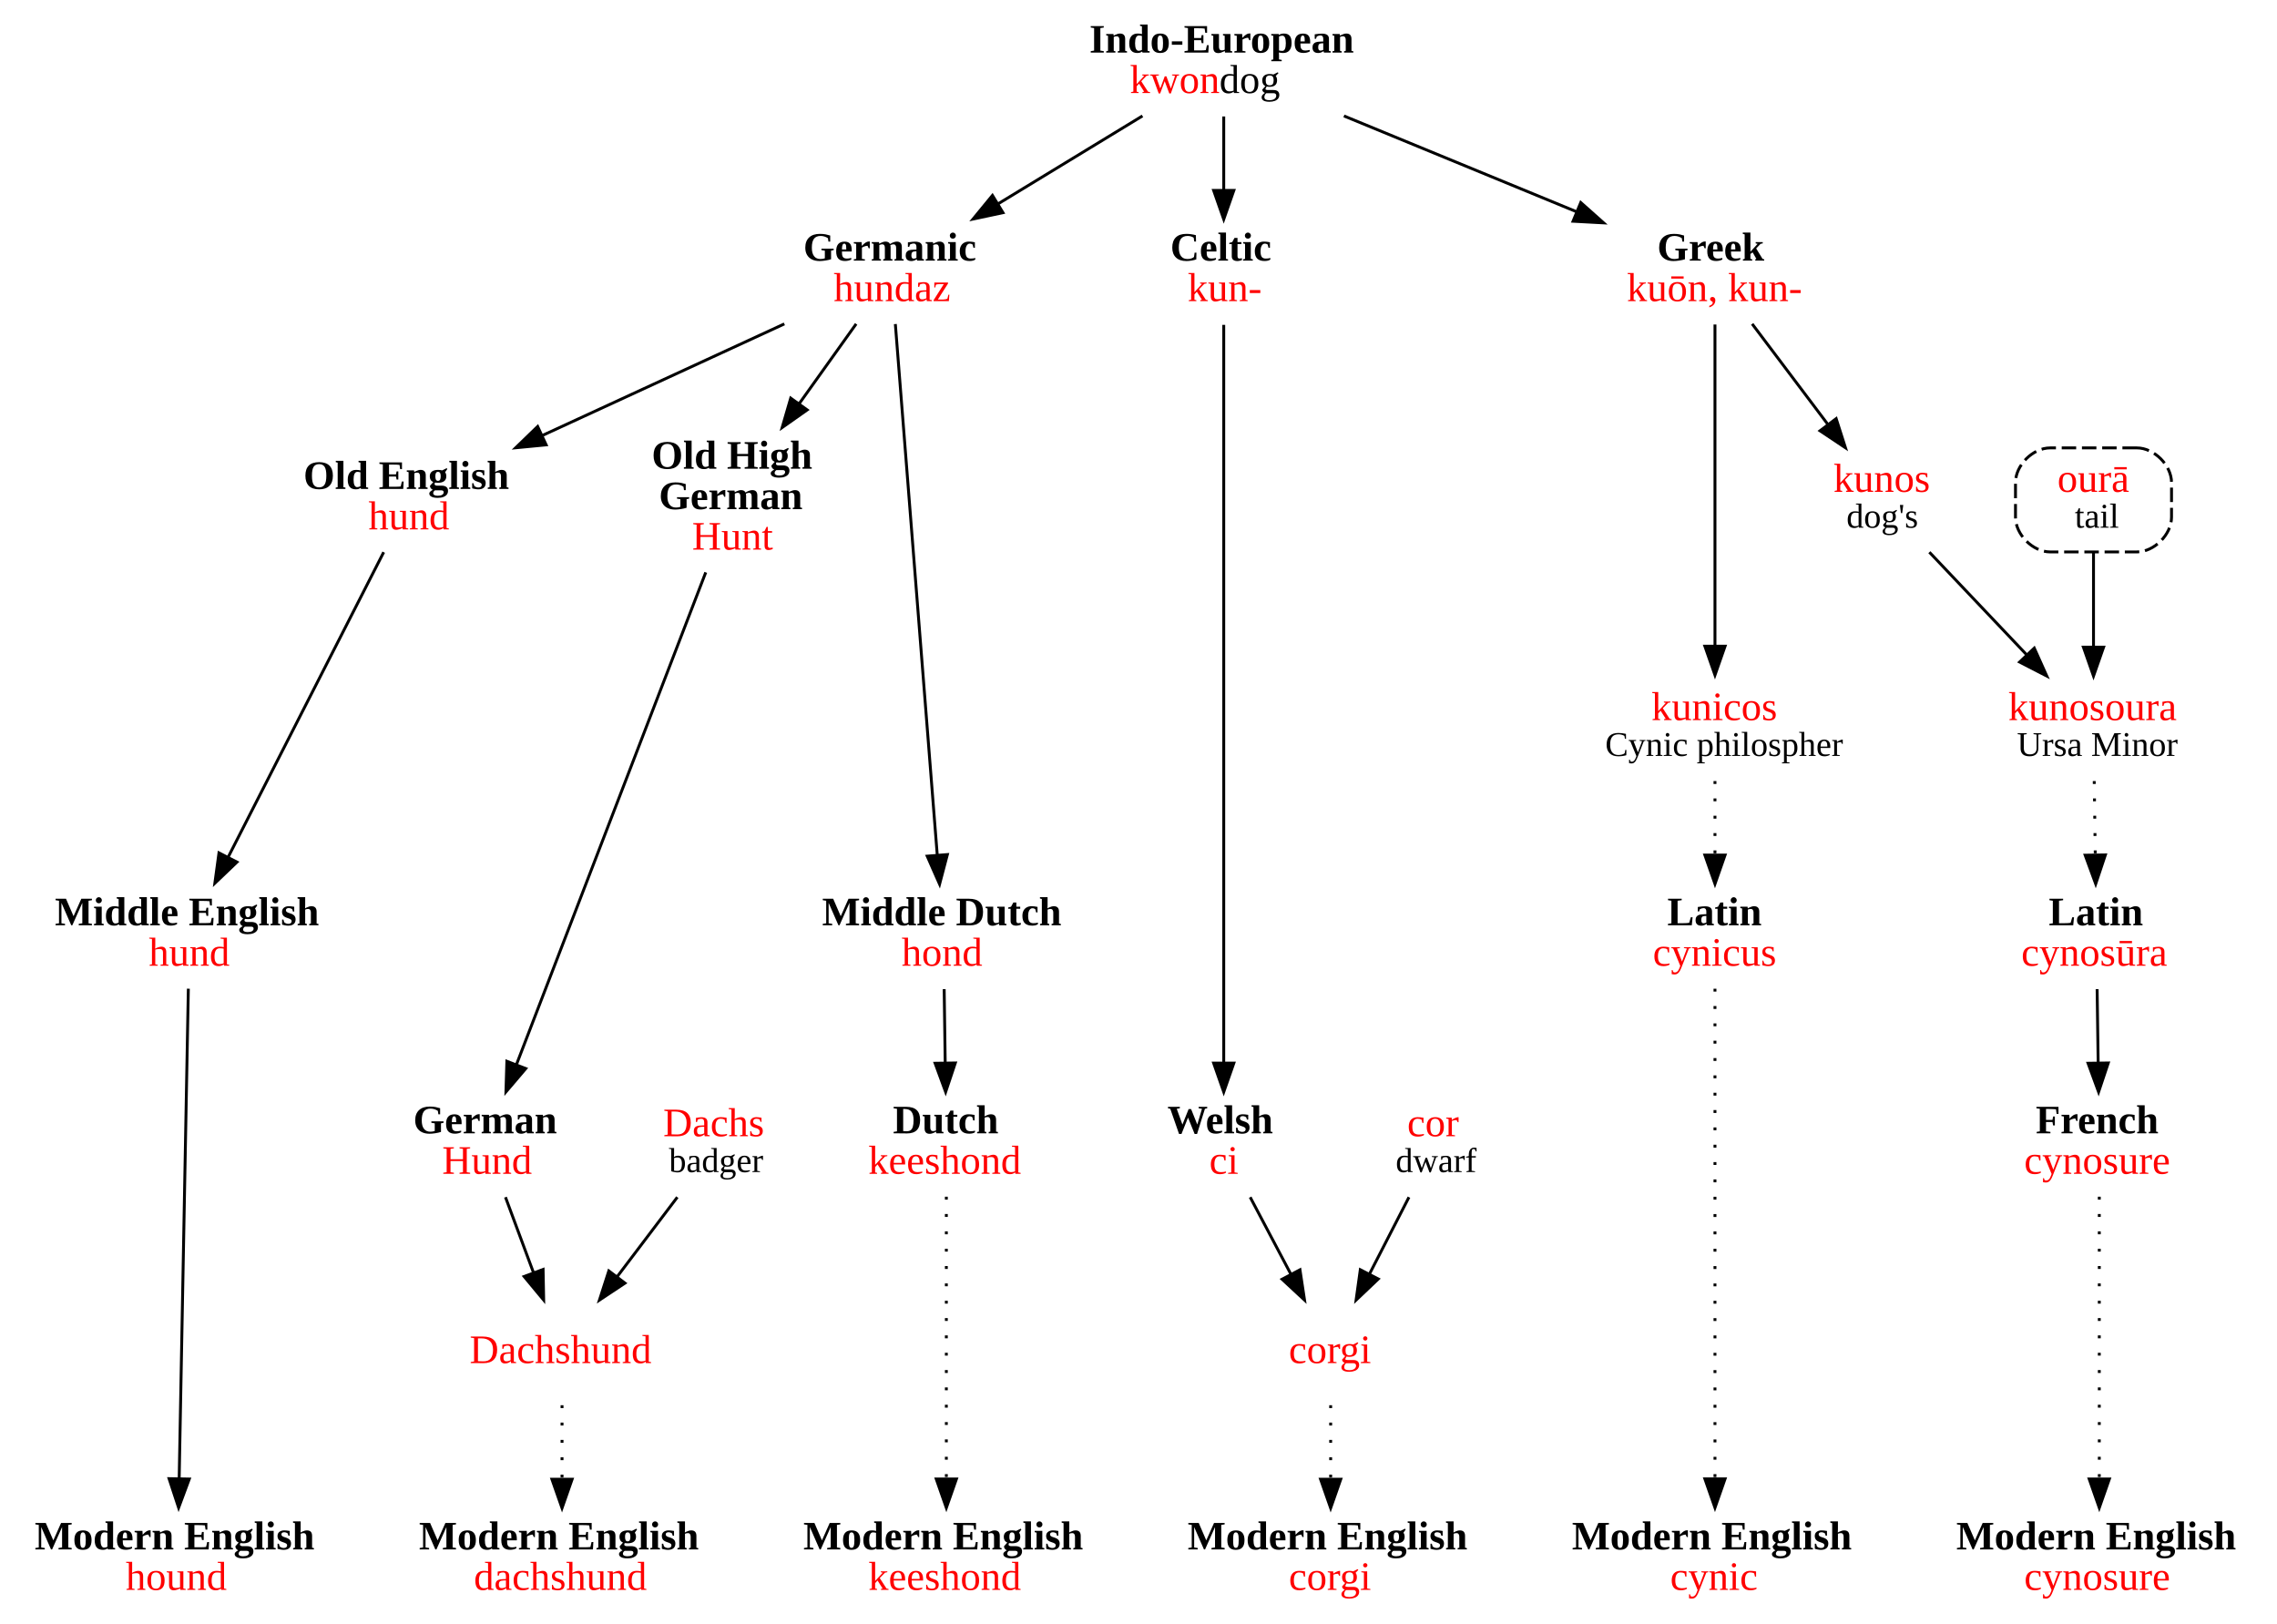
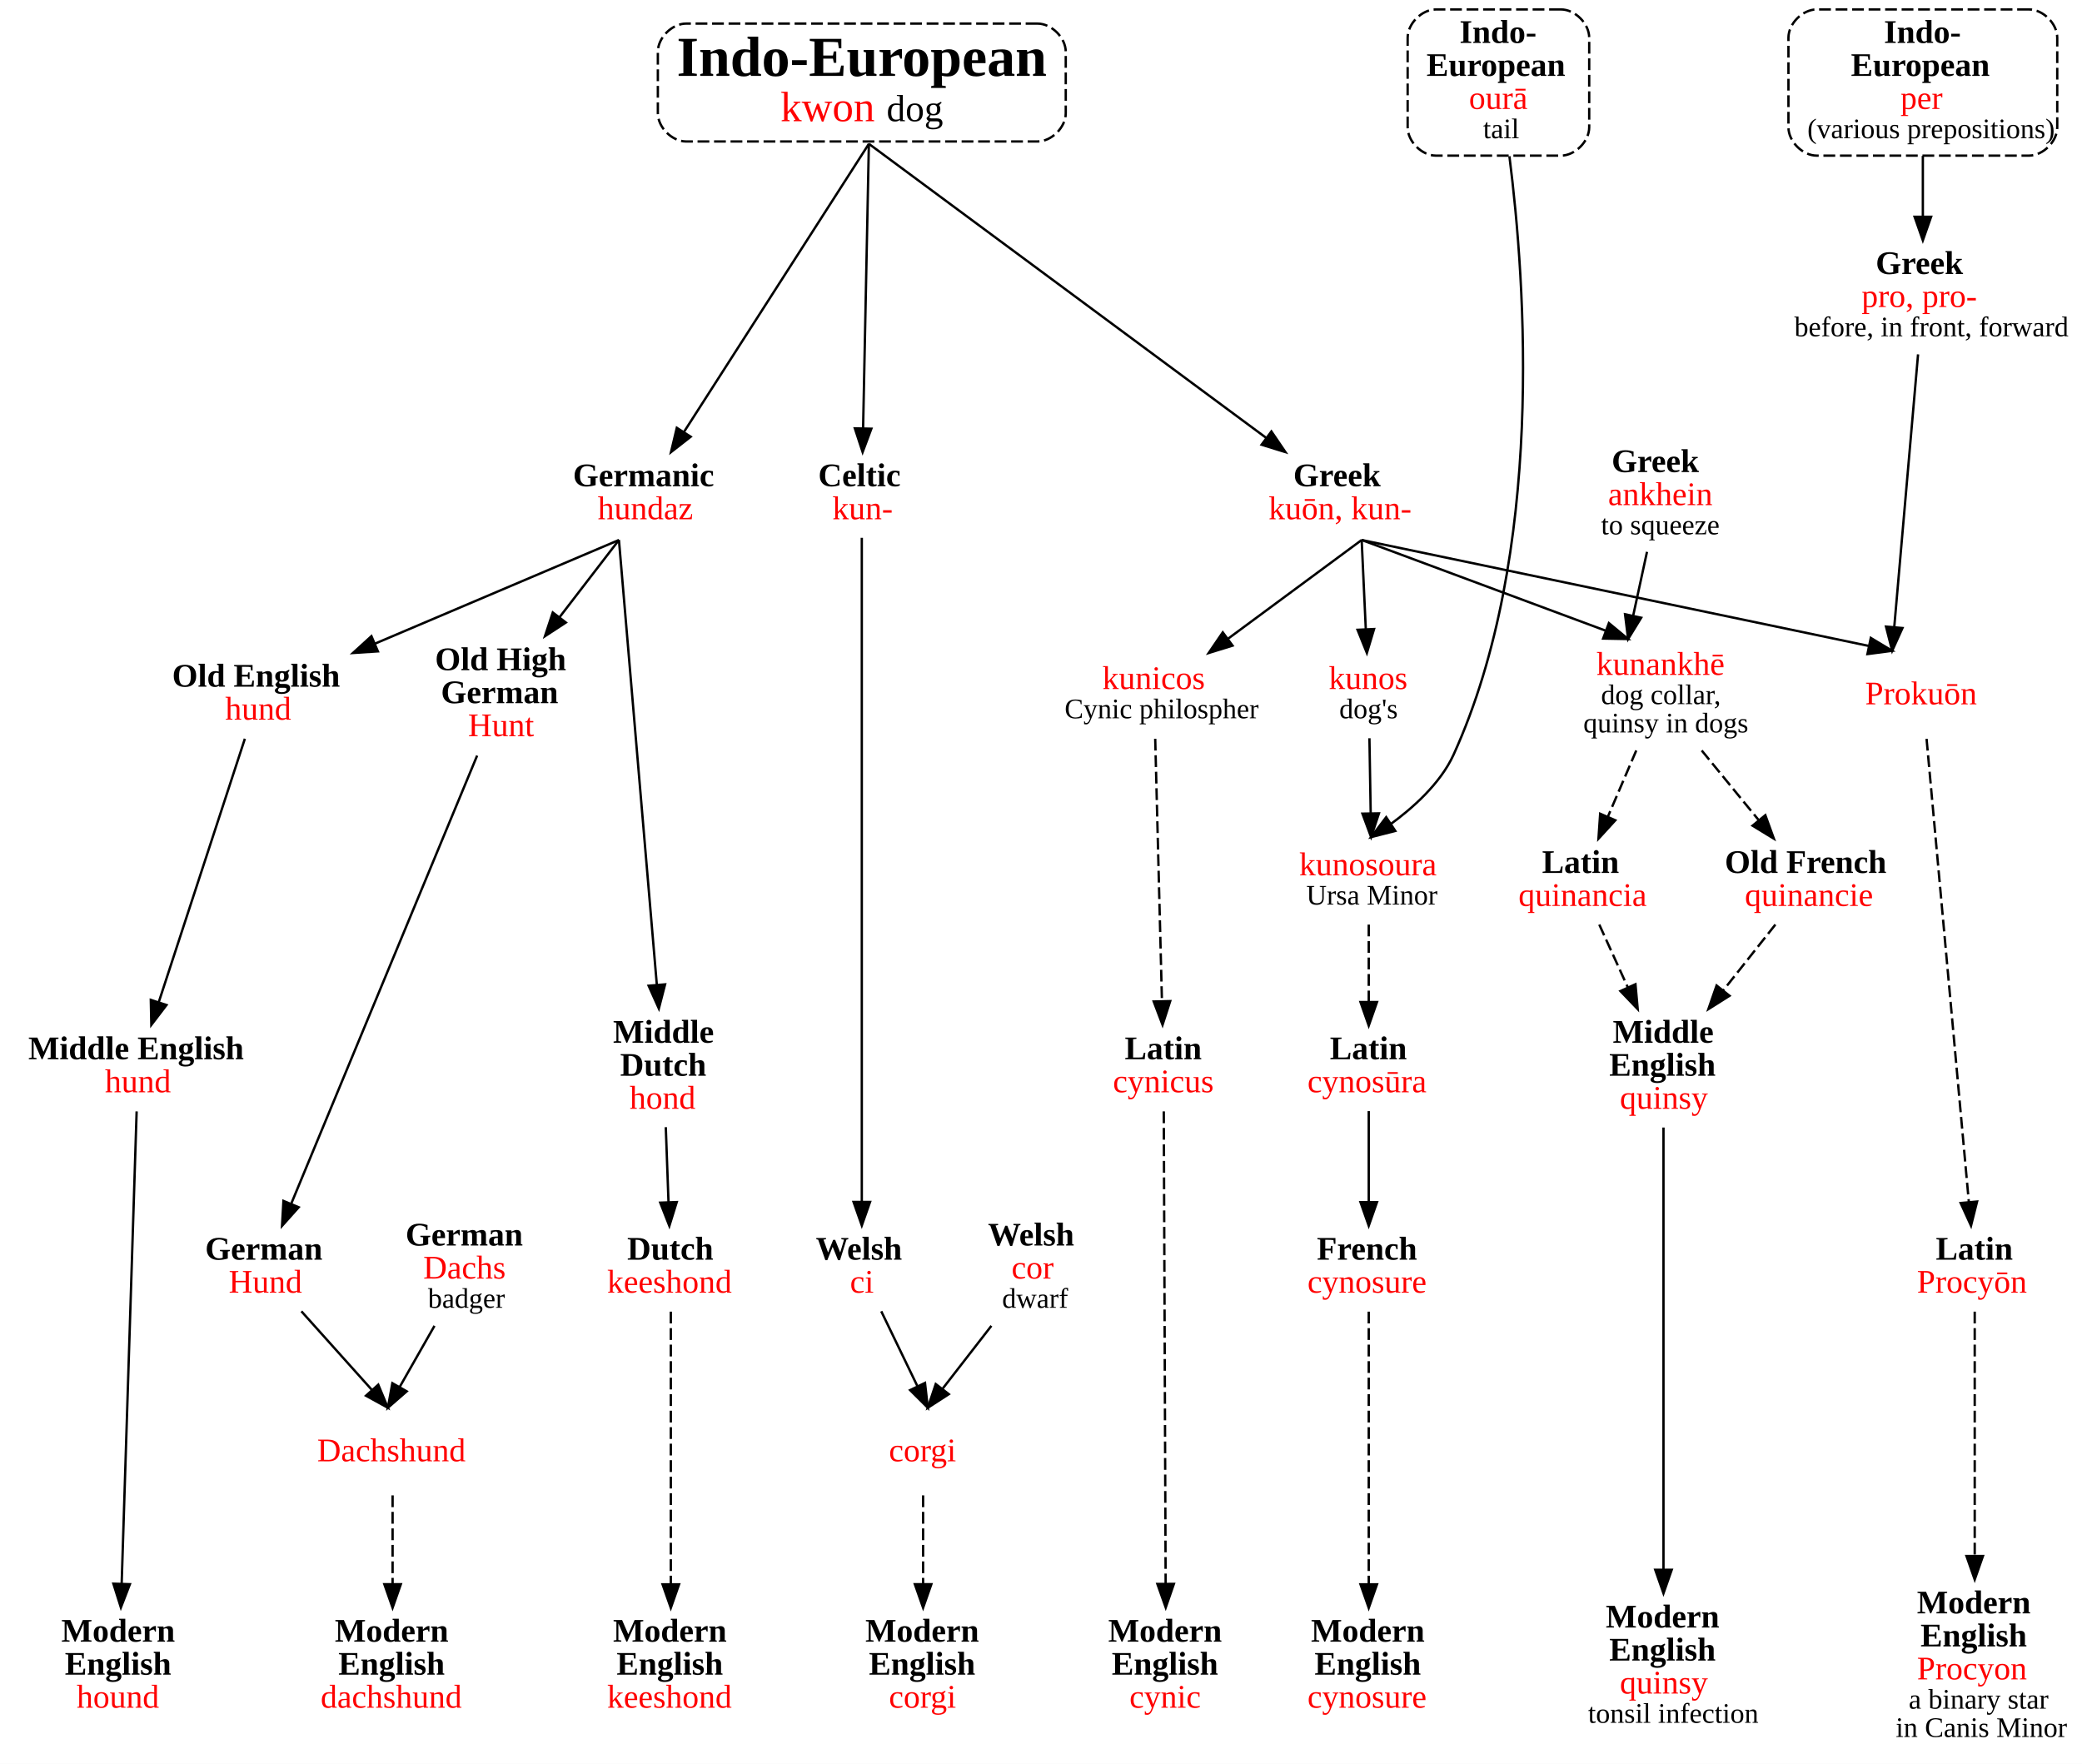
- <svg xmlns="http://www.w3.org/2000/svg" xmlns:xlink="http://www.w3.org/1999/xlink" width="788pt" height="562pt" viewBox="0.00 0.00 788.00 562.00">
-   <g id="graph0" class="graph" transform="scale(1 1) rotate(0) translate(4 558)">
-     <polygon fill="white" stroke="transparent" points="-4,4 -4,-558 784,-558 784,4 -4,4" />
+ <svg xmlns="http://www.w3.org/2000/svg" xmlns:xlink="http://www.w3.org/1999/xlink" width="883pt" height="748pt" viewBox="0.00 0.00 883.00 748.00">
+   <g id="graph0" class="graph" transform="scale(1 1) rotate(0) translate(4 744)">
+     <polygon fill="white" stroke="transparent" points="-4,4 -4,-744 879,-744 879,4 -4,4" />
    <g id="node1" class="node">
-       <text text-anchor="start" x="373" y="-539.8" font-family="Times New Roman,serif" font-weight="bold" font-size="14.00">Indo-European</text>
-       <text text-anchor="start" x="387" y="-525.8" font-family="Times New Roman,serif" font-size="14.00" fill="red">kwon</text>
-       <text text-anchor="start" x="418" y="-525.8" font-family="Times New Roman,serif" font-size="14.00">   dog</text>
+       <g id="a_node1">
+         <a xlink:href="kwon-dog0.svg" xlink:title="&lt;font point-size=&quot;24&quot;&gt;&lt;b&gt;Indo-European&lt;/b&gt;&lt;/font&gt;&lt;br/&gt;&lt;font point-size=&quot;18&quot; color=&quot;red&quot;&gt;kwon &lt;/font&gt;&lt;font point-size=&quot;16&quot;&gt;dog&lt;/font&gt;">
+           <path fill="none" stroke="black" stroke-dasharray="5,2" d="M436,-734C436,-734 287,-734 287,-734 281,-734 275,-728 275,-722 275,-722 275,-696 275,-696 275,-690 281,-684 287,-684 287,-684 436,-684 436,-684 442,-684 448,-690 448,-696 448,-696 448,-722 448,-722 448,-728 442,-734 436,-734" />
+           <text text-anchor="start" x="283" y="-711.8" font-family="Times New Roman,serif" font-weight="bold" font-size="24.00">Indo-European</text>
+           <text text-anchor="start" x="327" y="-692.6" font-family="Times New Roman,serif" font-size="18.00" fill="red">kwon </text>
+           <text text-anchor="start" x="372" y="-692.6" font-family="Times New Roman,serif" font-size="16.00">dog</text>
+         </a>
+       </g>
    </g>
    <g id="node2" class="node">
-       <text text-anchor="start" x="274" y="-467.8" font-family="Times New Roman,serif" font-weight="bold" font-size="14.00">Germanic</text>
-       <text text-anchor="start" x="284.5" y="-453.8" font-family="Times New Roman,serif" font-size="14.00" fill="red">hundaz</text>
+       <text text-anchor="start" x="239" y="-537.8" font-family="Times New Roman,serif" font-weight="bold" font-size="14.00">Germanic</text>
+       <text text-anchor="start" x="249.5" y="-523.8" font-family="Times New Roman,serif" font-size="14.00" fill="red">hundaz</text>
    </g>
    <g id="edge1" class="edge">
-       <path fill="none" stroke="black" d="M391.37,-517.88C376.33,-508.72 357.63,-497.34 341.44,-487.48" />
-       <polygon fill="black" stroke="black" points="343.1,-484.4 332.74,-482.19 339.46,-490.38 343.1,-484.4" />
+       <path fill="none" stroke="black" d="M364.5,-683C364.5,-683 313.2,-603.08 286,-560.7" />
+       <polygon fill="black" stroke="black" points="288.93,-558.79 280.58,-552.27 283.04,-562.57 288.93,-558.79" />
    </g>
    <g id="node3" class="node">
-       <text text-anchor="start" x="401" y="-467.8" font-family="Times New Roman,serif" font-weight="bold" font-size="14.00">Celtic</text>
-       <text text-anchor="start" x="407" y="-453.8" font-family="Times New Roman,serif" font-size="14.00" fill="red">kun-</text>
+       <text text-anchor="start" x="343" y="-537.8" font-family="Times New Roman,serif" font-weight="bold" font-size="14.00">Celtic</text>
+       <text text-anchor="start" x="349" y="-523.8" font-family="Times New Roman,serif" font-size="14.00" fill="red">kun-</text>
    </g>
    <g id="edge2" class="edge">
-       <path fill="none" stroke="black" d="M419.5,-517.7C419.5,-509.98 419.5,-500.71 419.5,-492.11" />
-       <polygon fill="black" stroke="black" points="423,-492.1 419.5,-482.1 416,-492.1 423,-492.1" />
+       <path fill="none" stroke="black" d="M364.5,-683C364.5,-683 362.92,-605.08 362.05,-562.31" />
+       <polygon fill="black" stroke="black" points="365.55,-562.19 361.85,-552.27 358.55,-562.34 365.55,-562.19" />
    </g>
    <g id="node4" class="node">
-       <text text-anchor="start" x="569.5" y="-467.8" font-family="Times New Roman,serif" font-weight="bold" font-size="14.00">Greek</text>
-       <text text-anchor="start" x="559" y="-453.8" font-family="Times New Roman,serif" font-size="14.00" fill="red">kuōn, kun-</text>
+       <text text-anchor="start" x="544.5" y="-537.8" font-family="Times New Roman,serif" font-weight="bold" font-size="14.00">Greek</text>
+       <text text-anchor="start" x="534" y="-523.8" font-family="Times New Roman,serif" font-size="14.00" fill="red">kuōn, kun-</text>
    </g>
    <g id="edge3" class="edge">
-       <path fill="none" stroke="black" d="M461.09,-517.88C485.4,-507.86 516.2,-495.18 541.54,-484.75" />
-       <polygon fill="black" stroke="black" points="543.05,-487.91 550.96,-480.87 540.38,-481.44 543.05,-487.91" />
+       <path fill="none" stroke="black" d="M364.5,-683C364.5,-683 476.6,-600.04 532.95,-558.35" />
+       <polygon fill="black" stroke="black" points="535.21,-561.03 541.17,-552.27 531.05,-555.4 535.21,-561.03" />
    </g>
    <g id="node5" class="node">
-       <text text-anchor="start" x="101" y="-388.8" font-family="Times New Roman,serif" font-weight="bold" font-size="14.00">Old English</text>
-       <text text-anchor="start" x="123.5" y="-374.8" font-family="Times New Roman,serif" font-size="14.00" fill="red">hund</text>
+       <text text-anchor="start" x="69" y="-452.8" font-family="Times New Roman,serif" font-weight="bold" font-size="14.00">Old English</text>
+       <text text-anchor="start" x="91.5" y="-438.8" font-family="Times New Roman,serif" font-size="14.00" fill="red">hund</text>
    </g>
    <g id="edge4" class="edge">
-       <path fill="none" stroke="black" d="M267.44,-445.91C242.79,-434.55 210.23,-419.53 183.86,-407.38" />
-       <polygon fill="black" stroke="black" points="185.01,-404.05 174.46,-403.04 182.07,-410.41 185.01,-404.05" />
+       <path fill="none" stroke="black" d="M258.5,-515C258.5,-515 199.69,-490.02 155,-471.03" />
+       <polygon fill="black" stroke="black" points="156.27,-467.77 145.7,-467.08 153.53,-474.21 156.27,-467.77" />
    </g>
    <g id="node6" class="node">
-       <text text-anchor="start" x="221.5" y="-395.8" font-family="Times New Roman,serif" font-weight="bold" font-size="14.00">Old High</text>
-       <text text-anchor="start" x="224" y="-381.8" font-family="Times New Roman,serif" font-weight="bold" font-size="14.00">German</text>
-       <text text-anchor="start" x="235.5" y="-367.8" font-family="Times New Roman,serif" font-size="14.00" fill="red">Hunt</text>
+       <text text-anchor="start" x="180.5" y="-459.8" font-family="Times New Roman,serif" font-weight="bold" font-size="14.00">Old High</text>
+       <text text-anchor="start" x="183" y="-445.8" font-family="Times New Roman,serif" font-weight="bold" font-size="14.00">German</text>
+       <text text-anchor="start" x="194.5" y="-431.8" font-family="Times New Roman,serif" font-size="14.00" fill="red">Hunt</text>
    </g>
    <g id="edge5" class="edge">
-       <path fill="none" stroke="black" d="M292.29,-445.91C286.47,-437.76 279.3,-427.72 272.51,-418.21" />
-       <polygon fill="black" stroke="black" points="275.34,-416.15 266.68,-410.05 269.64,-420.22 275.34,-416.15" />
+       <path fill="none" stroke="black" d="M258.5,-515C258.5,-515 245.82,-498.52 233.23,-482.15" />
+       <polygon fill="black" stroke="black" points="235.99,-480 227.12,-474.2 230.44,-484.26 235.99,-480" />
    </g>
    <g id="node7" class="node">
-       <text text-anchor="start" x="280.5" y="-237.8" font-family="Times New Roman,serif" font-weight="bold" font-size="14.00">Middle Dutch</text>
-       <text text-anchor="start" x="308" y="-223.8" font-family="Times New Roman,serif" font-size="14.00" fill="red">hond</text>
+       <text text-anchor="start" x="256" y="-301.8" font-family="Times New Roman,serif" font-weight="bold" font-size="14.00">Middle</text>
+       <text text-anchor="start" x="259" y="-287.8" font-family="Times New Roman,serif" font-weight="bold" font-size="14.00">Dutch</text>
+       <text text-anchor="start" x="263" y="-273.8" font-family="Times New Roman,serif" font-size="14.00" fill="red">hond</text>
    </g>
    <g id="edge6" class="edge">
-       <path fill="none" stroke="black" d="M305.85,-445.86C308.96,-406.57 316.6,-309.7 320.35,-262.18" />
-       <polygon fill="black" stroke="black" points="323.86,-262.27 321.16,-252.02 316.88,-261.72 323.86,-262.27" />
+       <path fill="none" stroke="black" d="M258.5,-515C258.5,-515 269.23,-389.08 274.56,-326.48" />
+       <polygon fill="black" stroke="black" points="278.07,-326.55 275.43,-316.29 271.09,-325.96 278.07,-326.55" />
    </g>
    <g id="node16" class="node">
-       <text text-anchor="start" x="400" y="-165.8" font-family="Times New Roman,serif" font-weight="bold" font-size="14.00">Welsh</text>
-       <text text-anchor="start" x="414.5" y="-151.8" font-family="Times New Roman,serif" font-size="14.00" fill="red">ci</text>
+       <text text-anchor="start" x="342" y="-209.8" font-family="Times New Roman,serif" font-weight="bold" font-size="14.00">Welsh</text>
+       <text text-anchor="start" x="356.5" y="-195.8" font-family="Times New Roman,serif" font-size="14.00" fill="red">ci</text>
+     </g>
+     <g id="edge16" class="edge">
+       <path fill="none" stroke="black" d="M361.5,-515.93C361.5,-462.8 361.5,-300.02 361.5,-234.62" />
+       <polygon fill="black" stroke="black" points="365,-234.29 361.5,-224.29 358,-234.29 365,-234.29" />
+     </g>
+     <g id="node20" class="node">
+       <text text-anchor="start" x="463.5" y="-451.8" font-family="Times New Roman,serif" font-size="14.00" fill="red">kunicos</text>
+       <text text-anchor="start" x="447.5" y="-439.4" font-family="Times New Roman,serif" font-size="12.00">Cynic philospher</text>
+     </g>
+     <g id="edge21" class="edge">
+       <path fill="none" stroke="black" d="M573.5,-515C573.5,-515 542.18,-491.86 516.91,-473.2" />
+       <polygon fill="black" stroke="black" points="518.74,-470.2 508.62,-467.08 514.59,-475.83 518.74,-470.2" />
+     </g>
+     <g id="node23" class="node">
+       <text text-anchor="start" x="559.5" y="-451.8" font-family="Times New Roman,serif" font-size="14.00" fill="red">kunos</text>
+       <text text-anchor="start" x="564" y="-439.4" font-family="Times New Roman,serif" font-size="12.00">dog's</text>
+     </g>
+     <g id="edge24" class="edge">
+       <path fill="none" stroke="black" d="M573.5,-515C573.5,-515 574.42,-494.97 575.25,-477.15" />
+       <polygon fill="black" stroke="black" points="578.75,-477.23 575.71,-467.08 571.75,-476.91 578.75,-477.23" />
+     </g>
+     <g id="node29" class="node">
+       <text text-anchor="start" x="673" y="-457.8" font-family="Times New Roman,serif" font-size="14.00" fill="red">kunankhē</text>
+       <text text-anchor="start" x="675" y="-445.4" font-family="Times New Roman,serif" font-size="12.00">dog collar,</text>
+       <text text-anchor="start" x="667.5" y="-433.4" font-family="Times New Roman,serif" font-size="12.00">quinsy in dogs</text>
+     </g>
+     <g id="edge31" class="edge">
+       <path fill="none" stroke="black" d="M573.5,-515C573.5,-515 649.54,-486.74 676.87,-476.58" />
+       <polygon fill="black" stroke="black" points="678.35,-479.76 686.5,-473 675.91,-473.2 678.35,-479.76" />
+     </g>
+     <g id="node37" class="node">
+       <text text-anchor="start" x="787" y="-445.3" font-family="Times New Roman,serif" font-size="14.00" fill="red">Prokuōn</text>
+     </g>
+     <g id="edge39" class="edge">
+       <path fill="none" stroke="black" d="M573.5,-515C573.5,-515 745,-479.18 788.54,-470.08" />
+       <polygon fill="black" stroke="black" points="789.43,-473.47 798.5,-468 788,-466.62 789.43,-473.47" />
+     </g>
+     <g id="node8" class="node">
+       <text text-anchor="start" x="8" y="-294.8" font-family="Times New Roman,serif" font-weight="bold" font-size="14.00">Middle English</text>
+       <text text-anchor="start" x="40.5" y="-280.8" font-family="Times New Roman,serif" font-size="14.00" fill="red">hund</text>
+     </g>
+     <g id="edge7" class="edge">
+       <path fill="none" stroke="black" d="M99.85,-430.71C91,-403.65 73.82,-351.09 63.33,-319.01" />
+       <polygon fill="black" stroke="black" points="66.61,-317.79 60.18,-309.37 59.96,-319.96 66.61,-317.79" />
+     </g>
+     <g id="node10" class="node">
+       <text text-anchor="start" x="83" y="-209.8" font-family="Times New Roman,serif" font-weight="bold" font-size="14.00">German</text>
+       <text text-anchor="start" x="93" y="-195.8" font-family="Times New Roman,serif" font-size="14.00" fill="red">Hund</text>
+     </g>
+     <g id="edge9" class="edge">
+       <path fill="none" stroke="black" d="M198.36,-423.57C179.49,-378.08 139.11,-280.77 119.56,-233.65" />
+       <polygon fill="black" stroke="black" points="122.67,-232.03 115.61,-224.13 116.21,-234.71 122.67,-232.03" />
+     </g>
+     <g id="node14" class="node">
+       <text text-anchor="start" x="262" y="-209.8" font-family="Times New Roman,serif" font-weight="bold" font-size="14.00">Dutch</text>
+       <text text-anchor="start" x="253.5" y="-195.8" font-family="Times New Roman,serif" font-size="14.00" fill="red">keeshond</text>
+     </g>
+     <g id="edge14" class="edge">
+       <path fill="none" stroke="black" d="M278.37,-265.99C278.73,-256.04 279.15,-244.45 279.52,-234.19" />
+       <polygon fill="black" stroke="black" points="283.02,-234.22 279.88,-224.1 276.02,-233.97 283.02,-234.22" />
+     </g>
+     <g id="node9" class="node">
+       <text text-anchor="start" x="22" y="-47.8" font-family="Times New Roman,serif" font-weight="bold" font-size="14.00">Modern</text>
+       <text text-anchor="start" x="23.5" y="-33.8" font-family="Times New Roman,serif" font-weight="bold" font-size="14.00">English</text>
+       <text text-anchor="start" x="28.5" y="-19.8" font-family="Times New Roman,serif" font-size="14.00" fill="red">hound</text>
+     </g>
+     <g id="edge8" class="edge">
+       <path fill="none" stroke="black" d="M53.95,-272.68C52.64,-231.5 49.33,-127.12 47.6,-72.51" />
+       <polygon fill="black" stroke="black" points="51.09,-72.17 47.27,-62.28 44.09,-72.39 51.09,-72.17" />
+     </g>
+     <g id="node12" class="node">
+       <text text-anchor="start" x="130.5" y="-124.3" font-family="Times New Roman,serif" font-size="14.00" fill="red">Dachshund</text>
+     </g>
+     <g id="edge10" class="edge">
+       <path fill="none" stroke="black" d="M123.82,-187.91C133.77,-176.82 146.24,-162.91 153.78,-154.5" />
+       <polygon fill="black" stroke="black" points="156.43,-156.78 160.5,-147 151.22,-152.11 156.43,-156.78" />
+     </g>
+     <g id="node11" class="node">
+       <text text-anchor="start" x="168" y="-215.8" font-family="Times New Roman,serif" font-weight="bold" font-size="14.00">German</text>
+       <text text-anchor="start" x="175.5" y="-201.8" font-family="Times New Roman,serif" font-size="14.00" fill="red">Dachs</text>
+       <text text-anchor="start" x="177.5" y="-189.4" font-family="Times New Roman,serif" font-size="12.00">badger</text>
+     </g>
+     <g id="edge11" class="edge">
+       <path fill="none" stroke="black" d="M180.27,-181.74C175.1,-172.67 169.49,-162.81 165.57,-155.92" />
+       <polygon fill="black" stroke="black" points="168.49,-153.96 160.5,-147 162.4,-157.42 168.49,-153.96" />
+     </g>
+     <g id="node13" class="node">
+       <text text-anchor="start" x="138" y="-47.8" font-family="Times New Roman,serif" font-weight="bold" font-size="14.00">Modern</text>
+       <text text-anchor="start" x="139.5" y="-33.8" font-family="Times New Roman,serif" font-weight="bold" font-size="14.00">English</text>
+       <text text-anchor="start" x="132" y="-19.8" font-family="Times New Roman,serif" font-size="14.00" fill="red">dachshund</text>
+     </g>
+     <g id="edge13" class="edge">
+       <path fill="none" stroke="black" stroke-dasharray="5,2" d="M162.5,-109.84C162.5,-99.26 162.5,-85.32 162.5,-72.54" />
+       <polygon fill="black" stroke="black" points="166,-72.17 162.5,-62.17 159,-72.17 166,-72.17" />
+     </g>
+     <g id="node15" class="node">
+       <text text-anchor="start" x="256" y="-47.8" font-family="Times New Roman,serif" font-weight="bold" font-size="14.00">Modern</text>
+       <text text-anchor="start" x="257.5" y="-33.8" font-family="Times New Roman,serif" font-weight="bold" font-size="14.00">English</text>
+       <text text-anchor="start" x="253.5" y="-19.8" font-family="Times New Roman,serif" font-size="14.00" fill="red">keeshond</text>
    </g>
    <g id="edge15" class="edge">
-       <path fill="none" stroke="black" d="M419.5,-445.57C419.5,-395.54 419.5,-251.15 419.5,-190.42" />
-       <polygon fill="black" stroke="black" points="423,-190.1 419.5,-180.1 416,-190.1 423,-190.1" />
-     </g>
-     <g id="node20" class="node">
-       <text text-anchor="start" x="567.5" y="-308.8" font-family="Times New Roman,serif" font-size="14.00" fill="red">kunicos</text>
-       <text text-anchor="start" x="551.5" y="-296.4" font-family="Times New Roman,serif" font-size="12.00">Cynic philospher</text>
-     </g>
-     <g id="edge19" class="edge">
-       <path fill="none" stroke="black" d="M589.5,-445.71C589.5,-418.77 589.5,-366.54 589.5,-334.42" />
-       <polygon fill="black" stroke="black" points="593,-334.37 589.5,-324.37 586,-334.37 593,-334.37" />
-     </g>
-     <g id="node23" class="node">
-       <text text-anchor="start" x="630.5" y="-387.8" font-family="Times New Roman,serif" font-size="14.00" fill="red">kunos</text>
-       <text text-anchor="start" x="635" y="-375.4" font-family="Times New Roman,serif" font-size="12.00">dog's</text>
+       <path fill="none" stroke="black" stroke-dasharray="5,2" d="M280.5,-187.76C280.5,-160.64 280.5,-107.52 280.5,-72.39" />
+       <polygon fill="black" stroke="black" points="284,-72.11 280.5,-62.11 277,-72.11 284,-72.11" />
+     </g>
+     <g id="node18" class="node">
+       <text text-anchor="start" x="373" y="-124.3" font-family="Times New Roman,serif" font-size="14.00" fill="red">corgi</text>
+     </g>
+     <g id="edge17" class="edge">
+       <path fill="none" stroke="black" d="M369.75,-187.91C374.78,-177.49 381.02,-164.57 385.12,-156.08" />
+       <polygon fill="black" stroke="black" points="388.3,-157.53 389.5,-147 382,-154.48 388.3,-157.53" />
+     </g>
+     <g id="node17" class="node">
+       <text text-anchor="start" x="415" y="-215.8" font-family="Times New Roman,serif" font-weight="bold" font-size="14.00">Welsh</text>
+       <text text-anchor="start" x="425" y="-201.8" font-family="Times New Roman,serif" font-size="14.00" fill="red">cor</text>
+       <text text-anchor="start" x="421" y="-189.4" font-family="Times New Roman,serif" font-size="12.00">dwarf</text>
+     </g>
+     <g id="edge18" class="edge">
+       <path fill="none" stroke="black" d="M416.46,-181.74C409.12,-172.29 401.13,-161.99 395.76,-155.07" />
+       <polygon fill="black" stroke="black" points="398.4,-152.76 389.5,-147 392.86,-157.05 398.4,-152.76" />
+     </g>
+     <g id="node19" class="node">
+       <text text-anchor="start" x="363" y="-47.8" font-family="Times New Roman,serif" font-weight="bold" font-size="14.00">Modern</text>
+       <text text-anchor="start" x="364.5" y="-33.8" font-family="Times New Roman,serif" font-weight="bold" font-size="14.00">English</text>
+       <text text-anchor="start" x="373" y="-19.8" font-family="Times New Roman,serif" font-size="14.00" fill="red">corgi</text>
+     </g>
+     <g id="edge20" class="edge">
+       <path fill="none" stroke="black" stroke-dasharray="5,2" d="M387.5,-109.84C387.5,-99.26 387.5,-85.32 387.5,-72.54" />
+       <polygon fill="black" stroke="black" points="391,-72.17 387.5,-62.17 384,-72.17 391,-72.17" />
+     </g>
+     <g id="node21" class="node">
+       <text text-anchor="start" x="473" y="-294.8" font-family="Times New Roman,serif" font-weight="bold" font-size="14.00">Latin</text>
+       <text text-anchor="start" x="468" y="-280.8" font-family="Times New Roman,serif" font-size="14.00" fill="red">cynicus</text>
    </g>
    <g id="edge22" class="edge">
-       <path fill="none" stroke="black" d="M602.37,-445.91C610.03,-435.74 619.89,-422.65 628.44,-411.3" />
-       <polygon fill="black" stroke="black" points="631.44,-413.13 634.66,-403.04 625.85,-408.92 631.44,-413.13" />
-     </g>
-     <g id="node8" class="node">
-       <text text-anchor="start" x="15" y="-237.8" font-family="Times New Roman,serif" font-weight="bold" font-size="14.00">Middle English</text>
-       <text text-anchor="start" x="47.5" y="-223.8" font-family="Times New Roman,serif" font-size="14.00" fill="red">hund</text>
-     </g>
-     <g id="edge7" class="edge">
-       <path fill="none" stroke="black" d="M128.78,-366.91C115.62,-341.11 90.58,-292.01 75.04,-261.54" />
-       <polygon fill="black" stroke="black" points="78.01,-259.67 70.35,-252.35 71.78,-262.85 78.01,-259.67" />
-     </g>
-     <g id="node10" class="node">
-       <text text-anchor="start" x="139" y="-165.8" font-family="Times New Roman,serif" font-weight="bold" font-size="14.00">German</text>
-       <text text-anchor="start" x="149" y="-151.8" font-family="Times New Roman,serif" font-size="14.00" fill="red">Hund</text>
-     </g>
-     <g id="edge9" class="edge">
-       <path fill="none" stroke="black" d="M240.24,-359.93C224.23,-318.29 191.48,-233.14 174.78,-189.73" />
-       <polygon fill="black" stroke="black" points="177.95,-188.21 171.09,-180.14 171.41,-190.73 177.95,-188.21" />
-     </g>
-     <g id="node14" class="node">
-       <text text-anchor="start" x="305" y="-165.8" font-family="Times New Roman,serif" font-weight="bold" font-size="14.00">Dutch</text>
-       <text text-anchor="start" x="296.5" y="-151.8" font-family="Times New Roman,serif" font-size="14.00" fill="red">keeshond</text>
-     </g>
-     <g id="edge13" class="edge">
-       <path fill="none" stroke="black" d="M322.75,-215.7C322.86,-207.98 322.99,-198.71 323.11,-190.11" />
-       <polygon fill="black" stroke="black" points="326.61,-190.15 323.26,-180.1 319.61,-190.05 326.61,-190.15" />
-     </g>
-     <g id="node9" class="node">
-       <text text-anchor="start" x="8" y="-21.8" font-family="Times New Roman,serif" font-weight="bold" font-size="14.00">Modern English</text>
-       <text text-anchor="start" x="39.5" y="-7.8" font-family="Times New Roman,serif" font-size="14.00" fill="red">hound</text>
-     </g>
-     <g id="edge8" class="edge">
-       <path fill="none" stroke="black" d="M61.18,-215.85C60.49,-178.83 58.85,-91.18 58.01,-46.39" />
-       <polygon fill="black" stroke="black" points="61.51,-46.17 57.82,-36.23 54.51,-46.3 61.51,-46.17" />
-     </g>
-     <g id="node12" class="node">
-       <text text-anchor="start" x="158.5" y="-86.3" font-family="Times New Roman,serif" font-size="14.00" fill="red">Dachshund</text>
-     </g>
-     <g id="edge10" class="edge">
-       <path fill="none" stroke="black" d="M170.93,-143.7C173.86,-135.81 177.39,-126.3 180.64,-117.55" />
-       <polygon fill="black" stroke="black" points="183.95,-118.7 184.15,-108.1 177.38,-116.26 183.95,-118.7" />
-     </g>
-     <g id="node11" class="node">
-       <text text-anchor="start" x="225.5" y="-164.8" font-family="Times New Roman,serif" font-size="14.00" fill="red">Dachs</text>
-       <text text-anchor="start" x="227.5" y="-152.4" font-family="Times New Roman,serif" font-size="12.00">badger</text>
-     </g>
-     <g id="edge11" class="edge">
-       <path fill="none" stroke="black" d="M230.4,-143.7C224.11,-135.39 216.45,-125.28 209.54,-116.14" />
-       <polygon fill="black" stroke="black" points="212.28,-113.96 203.45,-108.1 206.7,-118.19 212.28,-113.96" />
-     </g>
-     <g id="node13" class="node">
-       <text text-anchor="start" x="141" y="-21.8" font-family="Times New Roman,serif" font-weight="bold" font-size="14.00">Modern English</text>
-       <text text-anchor="start" x="160" y="-7.8" font-family="Times New Roman,serif" font-size="14.00" fill="red">dachshund</text>
-     </g>
-     <g id="edge12" class="edge">
-       <path fill="none" stroke="black" stroke-dasharray="1,5" d="M190.5,-71.7C190.5,-63.98 190.5,-54.71 190.5,-46.11" />
-       <polygon fill="black" stroke="black" points="194,-46.1 190.5,-36.1 187,-46.1 194,-46.1" />
-     </g>
-     <g id="node15" class="node">
-       <text text-anchor="start" x="274" y="-21.8" font-family="Times New Roman,serif" font-weight="bold" font-size="14.00">Modern English</text>
-       <text text-anchor="start" x="296.5" y="-7.8" font-family="Times New Roman,serif" font-size="14.00" fill="red">keeshond</text>
-     </g>
-     <g id="edge14" class="edge">
-       <path fill="none" stroke="black" stroke-dasharray="1,5" d="M323.5,-143.87C323.5,-119.67 323.5,-75.21 323.5,-46.39" />
-       <polygon fill="black" stroke="black" points="327,-46.19 323.5,-36.19 320,-46.19 327,-46.19" />
-     </g>
-     <g id="node18" class="node">
-       <text text-anchor="start" x="442" y="-86.3" font-family="Times New Roman,serif" font-size="14.00" fill="red">corgi</text>
-     </g>
-     <g id="edge16" class="edge">
-       <path fill="none" stroke="black" d="M428.65,-143.7C432.9,-135.64 438.06,-125.89 442.77,-116.98" />
-       <polygon fill="black" stroke="black" points="445.88,-118.58 447.46,-108.1 439.69,-115.31 445.88,-118.58" />
-     </g>
-     <g id="node17" class="node">
-       <text text-anchor="start" x="483" y="-164.8" font-family="Times New Roman,serif" font-size="14.00" fill="red">cor</text>
-       <text text-anchor="start" x="479" y="-152.4" font-family="Times New Roman,serif" font-size="12.00">dwarf</text>
-     </g>
-     <g id="edge17" class="edge">
-       <path fill="none" stroke="black" d="M483.6,-143.7C479.5,-135.73 474.55,-126.1 470.01,-117.26" />
-       <polygon fill="black" stroke="black" points="472.98,-115.4 465.3,-108.1 466.76,-118.6 472.98,-115.4" />
-     </g>
-     <g id="node19" class="node">
-       <text text-anchor="start" x="407" y="-21.8" font-family="Times New Roman,serif" font-weight="bold" font-size="14.00">Modern English</text>
-       <text text-anchor="start" x="442" y="-7.8" font-family="Times New Roman,serif" font-size="14.00" fill="red">corgi</text>
-     </g>
-     <g id="edge18" class="edge">
-       <path fill="none" stroke="black" stroke-dasharray="1,5" d="M456.5,-71.7C456.5,-63.98 456.5,-54.71 456.5,-46.11" />
-       <polygon fill="black" stroke="black" points="460,-46.1 456.5,-36.1 453,-46.1 460,-46.1" />
-     </g>
-     <g id="node21" class="node">
-       <text text-anchor="start" x="573" y="-237.8" font-family="Times New Roman,serif" font-weight="bold" font-size="14.00">Latin</text>
-       <text text-anchor="start" x="568" y="-223.8" font-family="Times New Roman,serif" font-size="14.00" fill="red">cynicus</text>
-     </g>
-     <g id="edge20" class="edge">
-       <path fill="none" stroke="black" stroke-dasharray="1,5" d="M589.5,-287.7C589.5,-279.98 589.5,-270.71 589.5,-262.11" />
-       <polygon fill="black" stroke="black" points="593,-262.1 589.5,-252.1 586,-262.1 593,-262.1" />
+       <path fill="none" stroke="black" stroke-dasharray="5,2" d="M485.94,-430.71C486.63,-403.77 487.97,-351.54 488.8,-319.42" />
+       <polygon fill="black" stroke="black" points="492.3,-319.45 489.05,-309.37 485.3,-319.28 492.3,-319.45" />
    </g>
    <g id="node22" class="node">
-       <text text-anchor="start" x="540" y="-21.8" font-family="Times New Roman,serif" font-weight="bold" font-size="14.00">Modern English</text>
-       <text text-anchor="start" x="574" y="-7.8" font-family="Times New Roman,serif" font-size="14.00" fill="red">cynic</text>
-     </g>
-     <g id="edge21" class="edge">
-       <path fill="none" stroke="black" stroke-dasharray="1,5" d="M589.5,-215.85C589.5,-178.83 589.5,-91.18 589.5,-46.39" />
-       <polygon fill="black" stroke="black" points="593,-46.23 589.5,-36.23 586,-46.23 593,-46.23" />
+       <text text-anchor="start" x="466" y="-47.8" font-family="Times New Roman,serif" font-weight="bold" font-size="14.00">Modern</text>
+       <text text-anchor="start" x="467.5" y="-33.8" font-family="Times New Roman,serif" font-weight="bold" font-size="14.00">English</text>
+       <text text-anchor="start" x="475" y="-19.8" font-family="Times New Roman,serif" font-size="14.00" fill="red">cynic</text>
+     </g>
+     <g id="edge23" class="edge">
+       <path fill="none" stroke="black" stroke-dasharray="5,2" d="M489.57,-272.68C489.73,-231.5 490.15,-127.12 490.36,-72.51" />
+       <polygon fill="black" stroke="black" points="493.86,-72.3 490.4,-62.28 486.86,-72.27 493.86,-72.3" />
    </g>
    <g id="node25" class="node">
-       <text text-anchor="start" x="691" y="-308.8" font-family="Times New Roman,serif" font-size="14.00" fill="red">kunosoura</text>
-       <text text-anchor="start" x="694" y="-296.4" font-family="Times New Roman,serif" font-size="12.00">Ursa Minor</text>
-     </g>
-     <g id="edge23" class="edge">
-       <path fill="none" stroke="black" d="M663.7,-366.91C673.62,-356.44 686.48,-342.88 697.46,-331.31" />
-       <polygon fill="black" stroke="black" points="700,-333.71 704.34,-324.04 694.92,-328.89 700,-333.71" />
+       <text text-anchor="start" x="547" y="-372.8" font-family="Times New Roman,serif" font-size="14.00" fill="red">kunosoura</text>
+       <text text-anchor="start" x="550" y="-360.4" font-family="Times New Roman,serif" font-size="12.00">Ursa Minor</text>
+     </g>
+     <g id="edge25" class="edge">
+       <path fill="none" stroke="black" d="M576.79,-430.93C576.96,-420.59 577.18,-407.74 577.33,-399.02" />
+       <polygon fill="black" stroke="black" points="580.83,-399.06 577.5,-389 573.83,-398.94 580.83,-399.06" />
    </g>
    <g id="node24" class="node">
      <g id="a_node24">
-         <a xlink:href="ors-butt.svg" xlink:title="&lt;font color=&quot;red&quot;&gt;ourā&lt;/font&gt;&lt;br/&gt;&lt;font point-size=&quot;12&quot;&gt;tail&lt;/font&gt;">
-           <path fill="none" stroke="black" stroke-dasharray="5,2" d="M735.5,-403C735.5,-403 705.5,-403 705.5,-403 699.5,-403 693.5,-397 693.5,-391 693.5,-391 693.5,-379 693.5,-379 693.5,-373 699.5,-367 705.5,-367 705.5,-367 735.5,-367 735.5,-367 741.5,-367 747.5,-373 747.5,-379 747.5,-379 747.5,-391 747.5,-391 747.5,-397 741.5,-403 735.5,-403" />
-           <text text-anchor="start" x="708" y="-387.8" font-family="Times New Roman,serif" font-size="14.00" fill="red">ourā</text>
-           <text text-anchor="start" x="714" y="-375.4" font-family="Times New Roman,serif" font-size="12.00">tail</text>
+         <a xlink:href="ors-butt.svg" xlink:title="&lt;b&gt;Indo-&lt;br/&gt;European&lt;/b&gt;&lt;br/&gt;&lt;font color=&quot;red&quot;&gt;ourā&lt;/font&gt;&lt;br/&gt;&lt;font point-size=&quot;12&quot;&gt;tail&lt;/font&gt;">
+           <path fill="none" stroke="black" stroke-dasharray="5,2" d="M658,-740C658,-740 605,-740 605,-740 599,-740 593,-734 593,-728 593,-728 593,-690 593,-690 593,-684 599,-678 605,-678 605,-678 658,-678 658,-678 664,-678 670,-684 670,-690 670,-690 670,-728 670,-728 670,-734 664,-740 658,-740" />
+           <text text-anchor="start" x="615" y="-725.8" font-family="Times New Roman,serif" font-weight="bold" font-size="14.00">Indo-</text>
+           <text text-anchor="start" x="601" y="-711.8" font-family="Times New Roman,serif" font-weight="bold" font-size="14.00">European</text>
+           <text text-anchor="start" x="619" y="-697.8" font-family="Times New Roman,serif" font-size="14.00" fill="red">ourā</text>
+           <text text-anchor="start" x="625" y="-685.4" font-family="Times New Roman,serif" font-size="12.00">tail</text>
        </a>
      </g>
    </g>
-     <g id="edge24" class="edge">
-       <path fill="none" stroke="black" d="M720.5,-366.91C720.5,-357.34 720.5,-345.18 720.5,-334.32" />
-       <polygon fill="black" stroke="black" points="724,-334.04 720.5,-324.04 717,-334.04 724,-334.04" />
+     <g id="edge26" class="edge">
+       <path fill="none" stroke="black" d="M636.16,-677.73C643.02,-623.92 651.2,-509.27 612.5,-424 606.75,-411.32 594.26,-400.67 585.86,-394.56" />
+       <polygon fill="black" stroke="black" points="587.76,-391.62 577.5,-389 583.89,-397.45 587.76,-391.62" />
    </g>
    <g id="node26" class="node">
-       <text text-anchor="start" x="705" y="-237.8" font-family="Times New Roman,serif" font-weight="bold" font-size="14.00">Latin</text>
-       <text text-anchor="start" x="695.5" y="-223.8" font-family="Times New Roman,serif" font-size="14.00" fill="red">cynosūra</text>
-     </g>
-     <g id="edge25" class="edge">
-       <path fill="none" stroke="black" stroke-dasharray="1,5" d="M720.75,-287.7C720.86,-279.98 720.99,-270.71 721.11,-262.11" />
-       <polygon fill="black" stroke="black" points="724.61,-262.15 721.26,-252.1 717.61,-262.05 724.61,-262.15" />
+       <text text-anchor="start" x="560" y="-294.8" font-family="Times New Roman,serif" font-weight="bold" font-size="14.00">Latin</text>
+       <text text-anchor="start" x="550.5" y="-280.8" font-family="Times New Roman,serif" font-size="14.00" fill="red">cynosūra</text>
+     </g>
+     <g id="edge27" class="edge">
+       <path fill="none" stroke="black" stroke-dasharray="5,2" d="M576.5,-351.91C576.5,-342.34 576.5,-330.18 576.5,-319.32" />
+       <polygon fill="black" stroke="black" points="580,-319.04 576.5,-309.04 573,-319.04 580,-319.04" />
    </g>
    <g id="node27" class="node">
-       <text text-anchor="start" x="700.5" y="-165.8" font-family="Times New Roman,serif" font-weight="bold" font-size="14.00">French</text>
-       <text text-anchor="start" x="696.5" y="-151.8" font-family="Times New Roman,serif" font-size="14.00" fill="red">cynosure</text>
-     </g>
-     <g id="edge26" class="edge">
-       <path fill="none" stroke="black" d="M721.75,-215.7C721.86,-207.98 721.99,-198.71 722.11,-190.11" />
-       <polygon fill="black" stroke="black" points="725.61,-190.15 722.26,-180.1 718.61,-190.05 725.61,-190.15" />
+       <text text-anchor="start" x="554.5" y="-209.8" font-family="Times New Roman,serif" font-weight="bold" font-size="14.00">French</text>
+       <text text-anchor="start" x="550.5" y="-195.8" font-family="Times New Roman,serif" font-size="14.00" fill="red">cynosure</text>
+     </g>
+     <g id="edge28" class="edge">
+       <path fill="none" stroke="black" d="M576.5,-272.8C576.5,-261.67 576.5,-246.94 576.5,-234.24" />
+       <polygon fill="black" stroke="black" points="580,-234.18 576.5,-224.18 573,-234.18 580,-234.18" />
    </g>
    <g id="node28" class="node">
-       <text text-anchor="start" x="673" y="-21.8" font-family="Times New Roman,serif" font-weight="bold" font-size="14.00">Modern English</text>
-       <text text-anchor="start" x="696.5" y="-7.8" font-family="Times New Roman,serif" font-size="14.00" fill="red">cynosure</text>
-     </g>
-     <g id="edge27" class="edge">
-       <path fill="none" stroke="black" stroke-dasharray="1,5" d="M722.5,-143.87C722.5,-119.67 722.5,-75.21 722.5,-46.39" />
-       <polygon fill="black" stroke="black" points="726,-46.19 722.5,-36.19 719,-46.19 726,-46.19" />
+       <text text-anchor="start" x="552" y="-47.8" font-family="Times New Roman,serif" font-weight="bold" font-size="14.00">Modern</text>
+       <text text-anchor="start" x="553.5" y="-33.8" font-family="Times New Roman,serif" font-weight="bold" font-size="14.00">English</text>
+       <text text-anchor="start" x="550.5" y="-19.8" font-family="Times New Roman,serif" font-size="14.00" fill="red">cynosure</text>
+     </g>
+     <g id="edge29" class="edge">
+       <path fill="none" stroke="black" stroke-dasharray="5,2" d="M576.5,-187.76C576.5,-160.64 576.5,-107.52 576.5,-72.39" />
+       <polygon fill="black" stroke="black" points="580,-72.11 576.5,-62.11 573,-72.11 580,-72.11" />
+     </g>
+     <g id="node31" class="node">
+       <text text-anchor="start" x="650" y="-373.8" font-family="Times New Roman,serif" font-weight="bold" font-size="14.00">Latin</text>
+       <text text-anchor="start" x="640" y="-359.8" font-family="Times New Roman,serif" font-size="14.00" fill="red">quinancia</text>
+     </g>
+     <g id="edge32" class="edge">
+       <path fill="none" stroke="black" stroke-dasharray="5,2" d="M689.96,-425.73C686.21,-416.99 681.88,-406.88 677.96,-397.75" />
+       <polygon fill="black" stroke="black" points="681.08,-396.14 673.93,-388.33 674.65,-398.9 681.08,-396.14" />
+     </g>
+     <g id="node32" class="node">
+       <text text-anchor="start" x="727.5" y="-373.8" font-family="Times New Roman,serif" font-weight="bold" font-size="14.00">Old French</text>
+       <text text-anchor="start" x="736" y="-359.8" font-family="Times New Roman,serif" font-size="14.00" fill="red">quinancie</text>
+     </g>
+     <g id="edge33" class="edge">
+       <path fill="none" stroke="black" stroke-dasharray="5,2" d="M717.72,-425.73C725.25,-416.52 734.03,-405.8 741.8,-396.3" />
+       <polygon fill="black" stroke="black" points="744.7,-398.29 748.32,-388.33 739.28,-393.85 744.7,-398.29" />
+     </g>
+     <g id="node30" class="node">
+       <text text-anchor="start" x="679.5" y="-543.8" font-family="Times New Roman,serif" font-weight="bold" font-size="14.00">Greek</text>
+       <text text-anchor="start" x="678" y="-529.8" font-family="Times New Roman,serif" font-size="14.00" fill="red">ankhein</text>
+       <text text-anchor="start" x="675" y="-517.4" font-family="Times New Roman,serif" font-size="12.00">to squeeze</text>
+     </g>
+     <g id="edge30" class="edge">
+       <path fill="none" stroke="black" d="M694.51,-509.97C692.48,-500.59 690.24,-490.24 688.64,-482.88" />
+       <polygon fill="black" stroke="black" points="692.04,-482.03 686.5,-473 685.2,-483.51 692.04,-482.03" />
+     </g>
+     <g id="node33" class="node">
+       <text text-anchor="start" x="680" y="-301.8" font-family="Times New Roman,serif" font-weight="bold" font-size="14.00">Middle</text>
+       <text text-anchor="start" x="678.5" y="-287.8" font-family="Times New Roman,serif" font-weight="bold" font-size="14.00">English</text>
+       <text text-anchor="start" x="683" y="-273.8" font-family="Times New Roman,serif" font-size="14.00" fill="red">quinsy</text>
+     </g>
+     <g id="edge34" class="edge">
+       <path fill="none" stroke="black" stroke-dasharray="5,2" d="M674.27,-351.91C677.83,-344.08 682.17,-334.53 686.33,-325.37" />
+       <polygon fill="black" stroke="black" points="689.62,-326.6 690.57,-316.05 683.24,-323.71 689.62,-326.6" />
+     </g>
+     <g id="edge35" class="edge">
+       <path fill="none" stroke="black" stroke-dasharray="5,2" d="M748.96,-351.91C742.44,-343.67 734.39,-333.52 726.79,-323.92" />
+       <polygon fill="black" stroke="black" points="729.51,-321.71 720.55,-316.05 724.02,-326.06 729.51,-321.71" />
+     </g>
+     <g id="node34" class="node">
+       <text text-anchor="start" x="677" y="-53.8" font-family="Times New Roman,serif" font-weight="bold" font-size="14.00">Modern</text>
+       <text text-anchor="start" x="678.5" y="-39.8" font-family="Times New Roman,serif" font-weight="bold" font-size="14.00">English</text>
+       <text text-anchor="start" x="683" y="-25.8" font-family="Times New Roman,serif" font-size="14.00" fill="red">quinsy</text>
+       <text text-anchor="start" x="669.5" y="-13.4" font-family="Times New Roman,serif" font-size="12.00">tonsil infection</text>
+     </g>
+     <g id="edge36" class="edge">
+       <path fill="none" stroke="black" d="M701.5,-265.84C701.5,-222.53 701.5,-131.27 701.5,-78.34" />
+       <polygon fill="black" stroke="black" points="705,-78.29 701.5,-68.29 698,-78.29 705,-78.29" />
+     </g>
+     <g id="node35" class="node">
+       <g id="a_node35">
+         <a xlink:href="per-pro2.svg" xlink:title="&lt;b&gt;Indo-&lt;br/&gt;European&lt;/b&gt;&lt;br/&gt;&lt;font color=&quot;red&quot;&gt;per&lt;/font&gt;&lt;br/&gt;&lt;font point-size=&quot;12&quot;&gt;(various prepositions)&lt;/font&gt;">
+           <path fill="none" stroke="black" stroke-dasharray="5,2" d="M856.5,-740C856.5,-740 766.5,-740 766.5,-740 760.5,-740 754.5,-734 754.5,-728 754.5,-728 754.5,-690 754.5,-690 754.5,-684 760.5,-678 766.5,-678 766.5,-678 856.5,-678 856.5,-678 862.5,-678 868.5,-684 868.5,-690 868.5,-690 868.5,-728 868.5,-728 868.5,-734 862.5,-740 856.5,-740" />
+           <text text-anchor="start" x="795" y="-725.8" font-family="Times New Roman,serif" font-weight="bold" font-size="14.00">Indo-</text>
+           <text text-anchor="start" x="781" y="-711.8" font-family="Times New Roman,serif" font-weight="bold" font-size="14.00">European</text>
+           <text text-anchor="start" x="802" y="-697.8" font-family="Times New Roman,serif" font-size="14.00" fill="red">per</text>
+           <text text-anchor="start" x="762.5" y="-685.4" font-family="Times New Roman,serif" font-size="12.00">(various prepositions)</text>
+         </a>
+       </g>
+     </g>
+     <g id="node36" class="node">
+       <text text-anchor="start" x="791.5" y="-627.8" font-family="Times New Roman,serif" font-weight="bold" font-size="14.00">Greek</text>
+       <text text-anchor="start" x="785.5" y="-613.8" font-family="Times New Roman,serif" font-size="14.00" fill="red">pro, pro-</text>
+       <text text-anchor="start" x="757" y="-601.4" font-family="Times New Roman,serif" font-size="12.00">before, in front, forward</text>
+     </g>
+     <g id="edge37" class="edge">
+       <path fill="none" stroke="black" d="M811.5,-677.87C811.5,-669.64 811.5,-660.68 811.5,-652.29" />
+       <polygon fill="black" stroke="black" points="815,-652.06 811.5,-642.06 808,-652.06 815,-652.06" />
+     </g>
+     <g id="edge38" class="edge">
+       <path fill="none" stroke="black" d="M809.47,-593.72C806.58,-560.65 801.42,-501.49 799.37,-478.01" />
+       <polygon fill="black" stroke="black" points="802.86,-477.66 798.5,-468 795.88,-478.27 802.86,-477.66" />
+     </g>
+     <g id="node38" class="node">
+       <text text-anchor="start" x="817" y="-209.8" font-family="Times New Roman,serif" font-weight="bold" font-size="14.00">Latin</text>
+       <text text-anchor="start" x="809" y="-195.8" font-family="Times New Roman,serif" font-size="14.00" fill="red">Procyōn</text>
+     </g>
+     <g id="edge40" class="edge">
+       <path fill="none" stroke="black" stroke-dasharray="5,2" d="M813.08,-430.67C816.86,-389.24 826.45,-284.22 831.01,-234.24" />
+       <polygon fill="black" stroke="black" points="834.51,-234.45 831.93,-224.18 827.54,-233.82 834.51,-234.45" />
+     </g>
+     <g id="node39" class="node">
+       <text text-anchor="start" x="809" y="-59.8" font-family="Times New Roman,serif" font-weight="bold" font-size="14.00">Modern</text>
+       <text text-anchor="start" x="810.5" y="-45.8" font-family="Times New Roman,serif" font-weight="bold" font-size="14.00">English</text>
+       <text text-anchor="start" x="809" y="-31.8" font-family="Times New Roman,serif" font-size="14.00" fill="red">Procyon</text>
+       <text text-anchor="start" x="805.5" y="-19.4" font-family="Times New Roman,serif" font-size="12.00">a binary star</text>
+       <text text-anchor="start" x="800" y="-7.4" font-family="Times New Roman,serif" font-size="12.00">in Canis Minor</text>
+     </g>
+     <g id="edge41" class="edge">
+       <path fill="none" stroke="black" stroke-dasharray="5,2" d="M833.5,-187.76C833.5,-163.59 833.5,-118.75 833.5,-84.42" />
+       <polygon fill="black" stroke="black" points="837,-84.13 833.5,-74.13 830,-84.13 837,-84.13" />
    </g>
  </g>
</svg>
